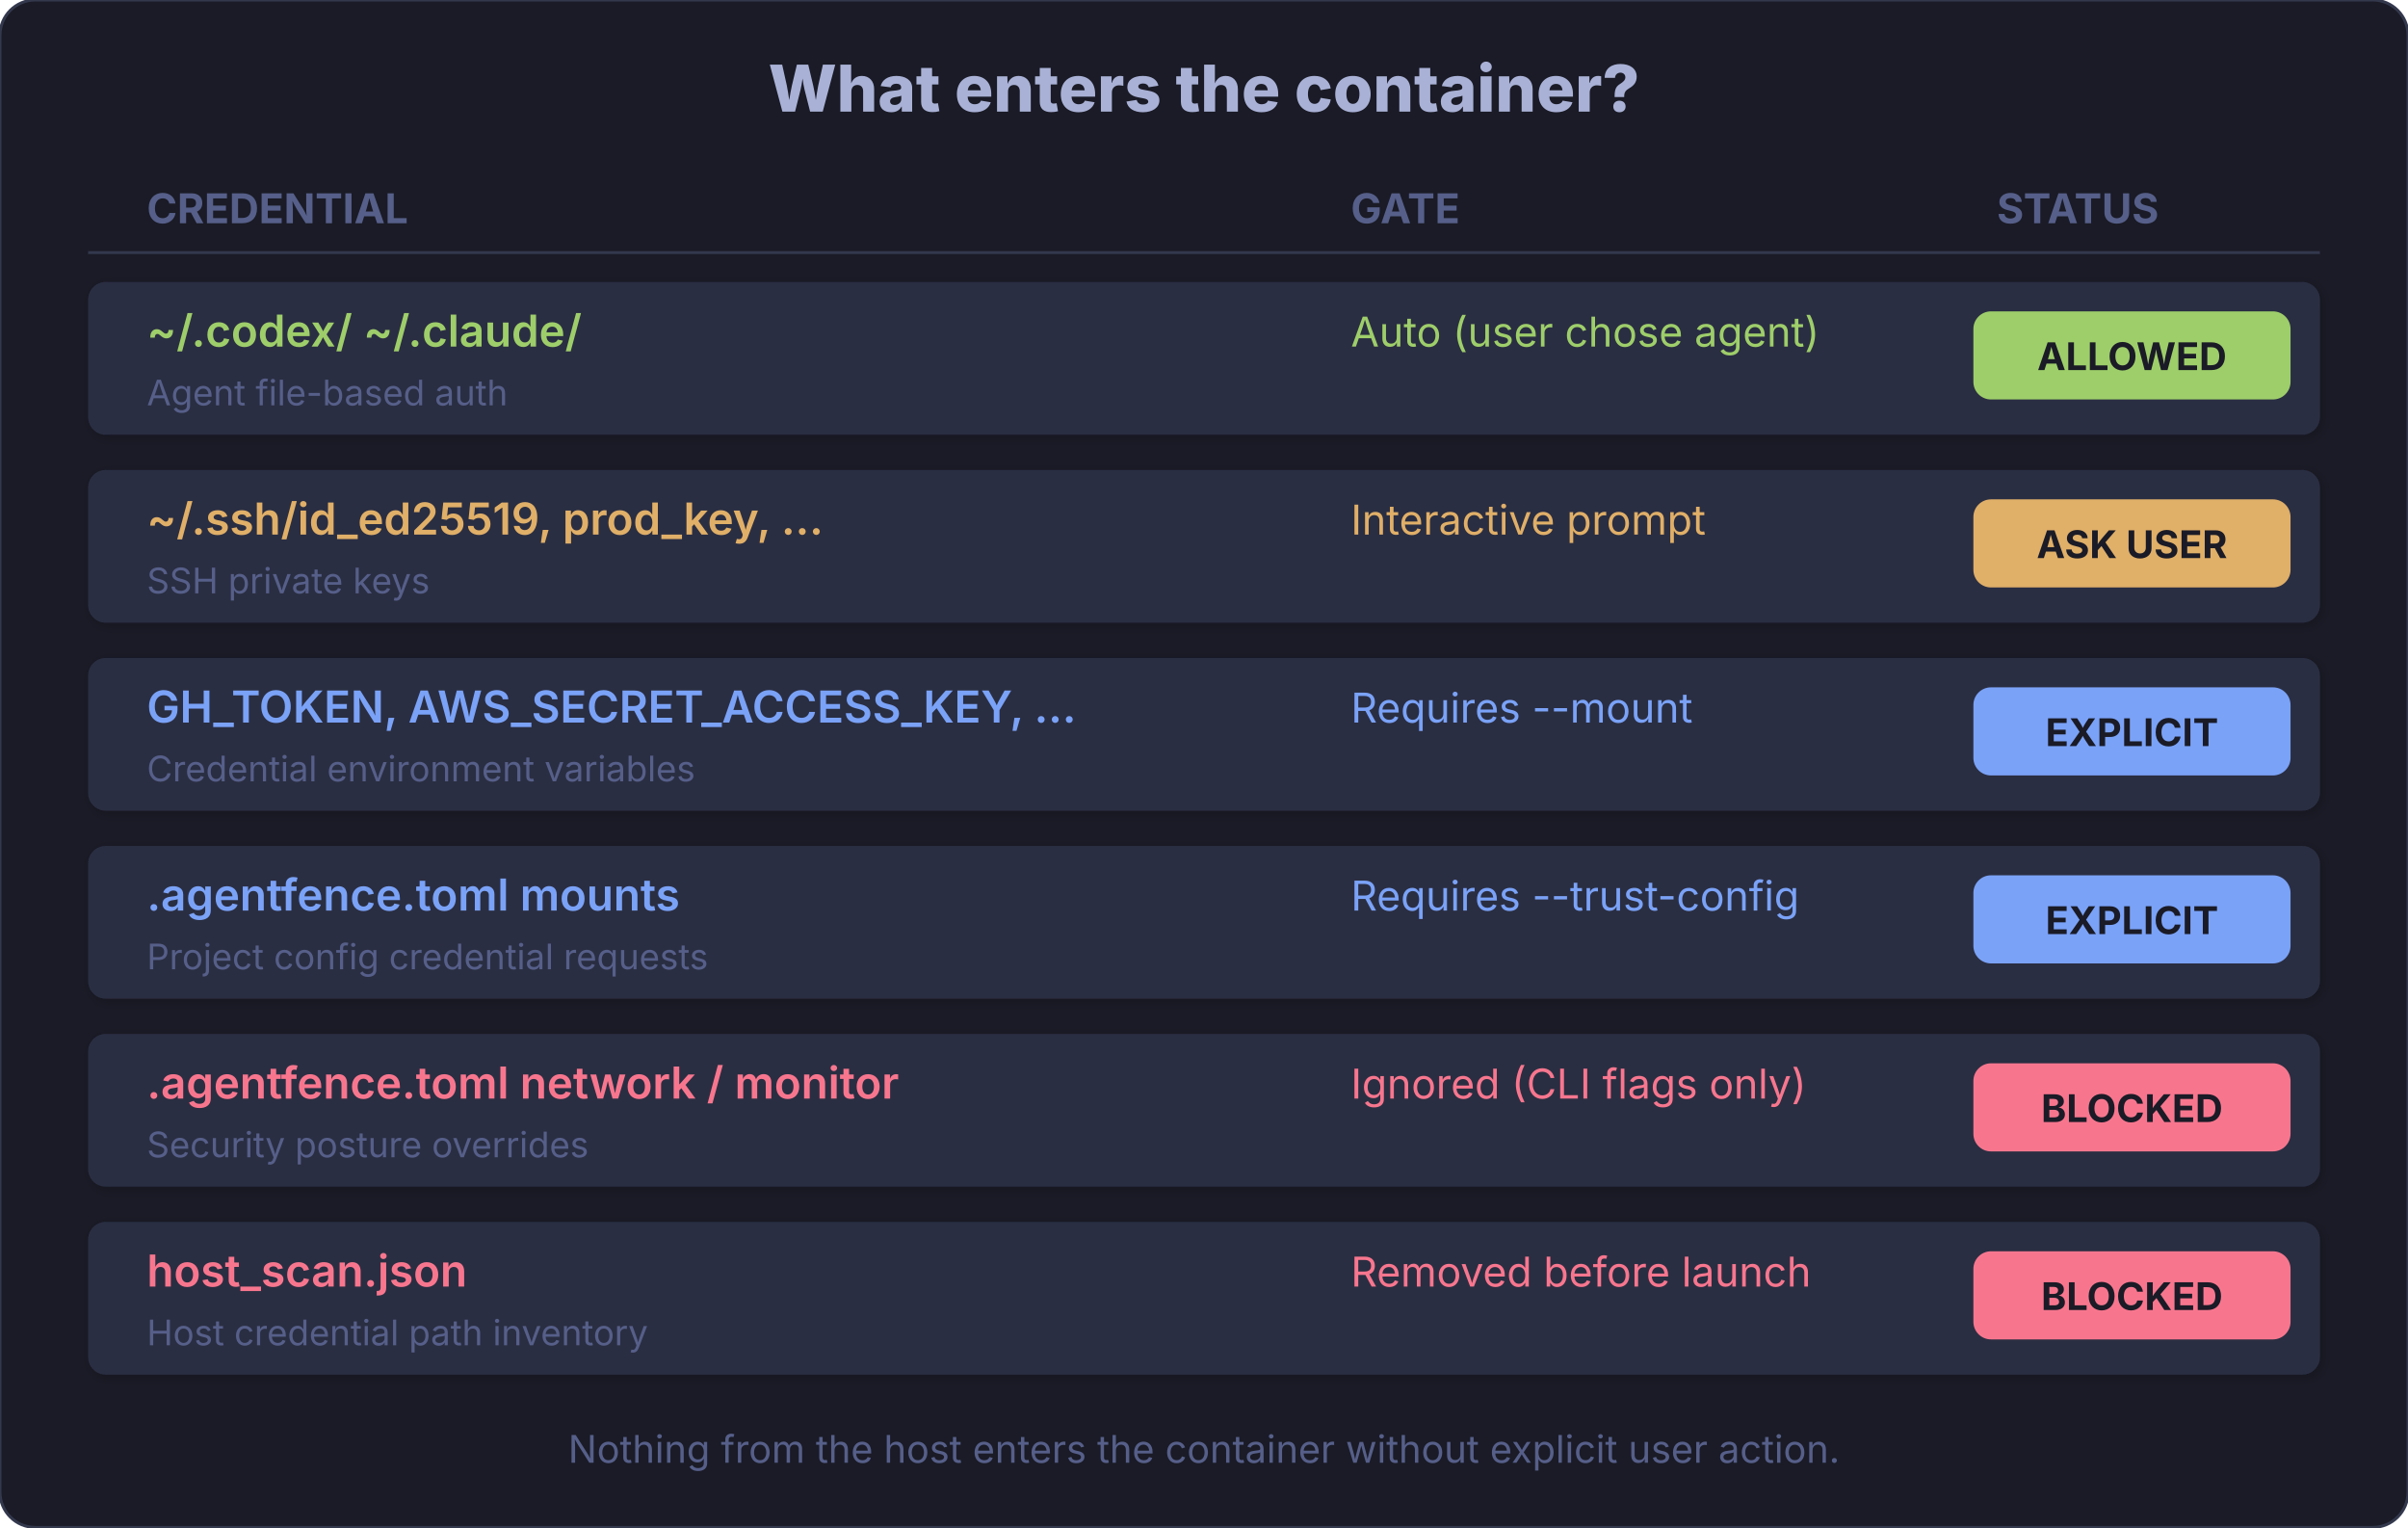
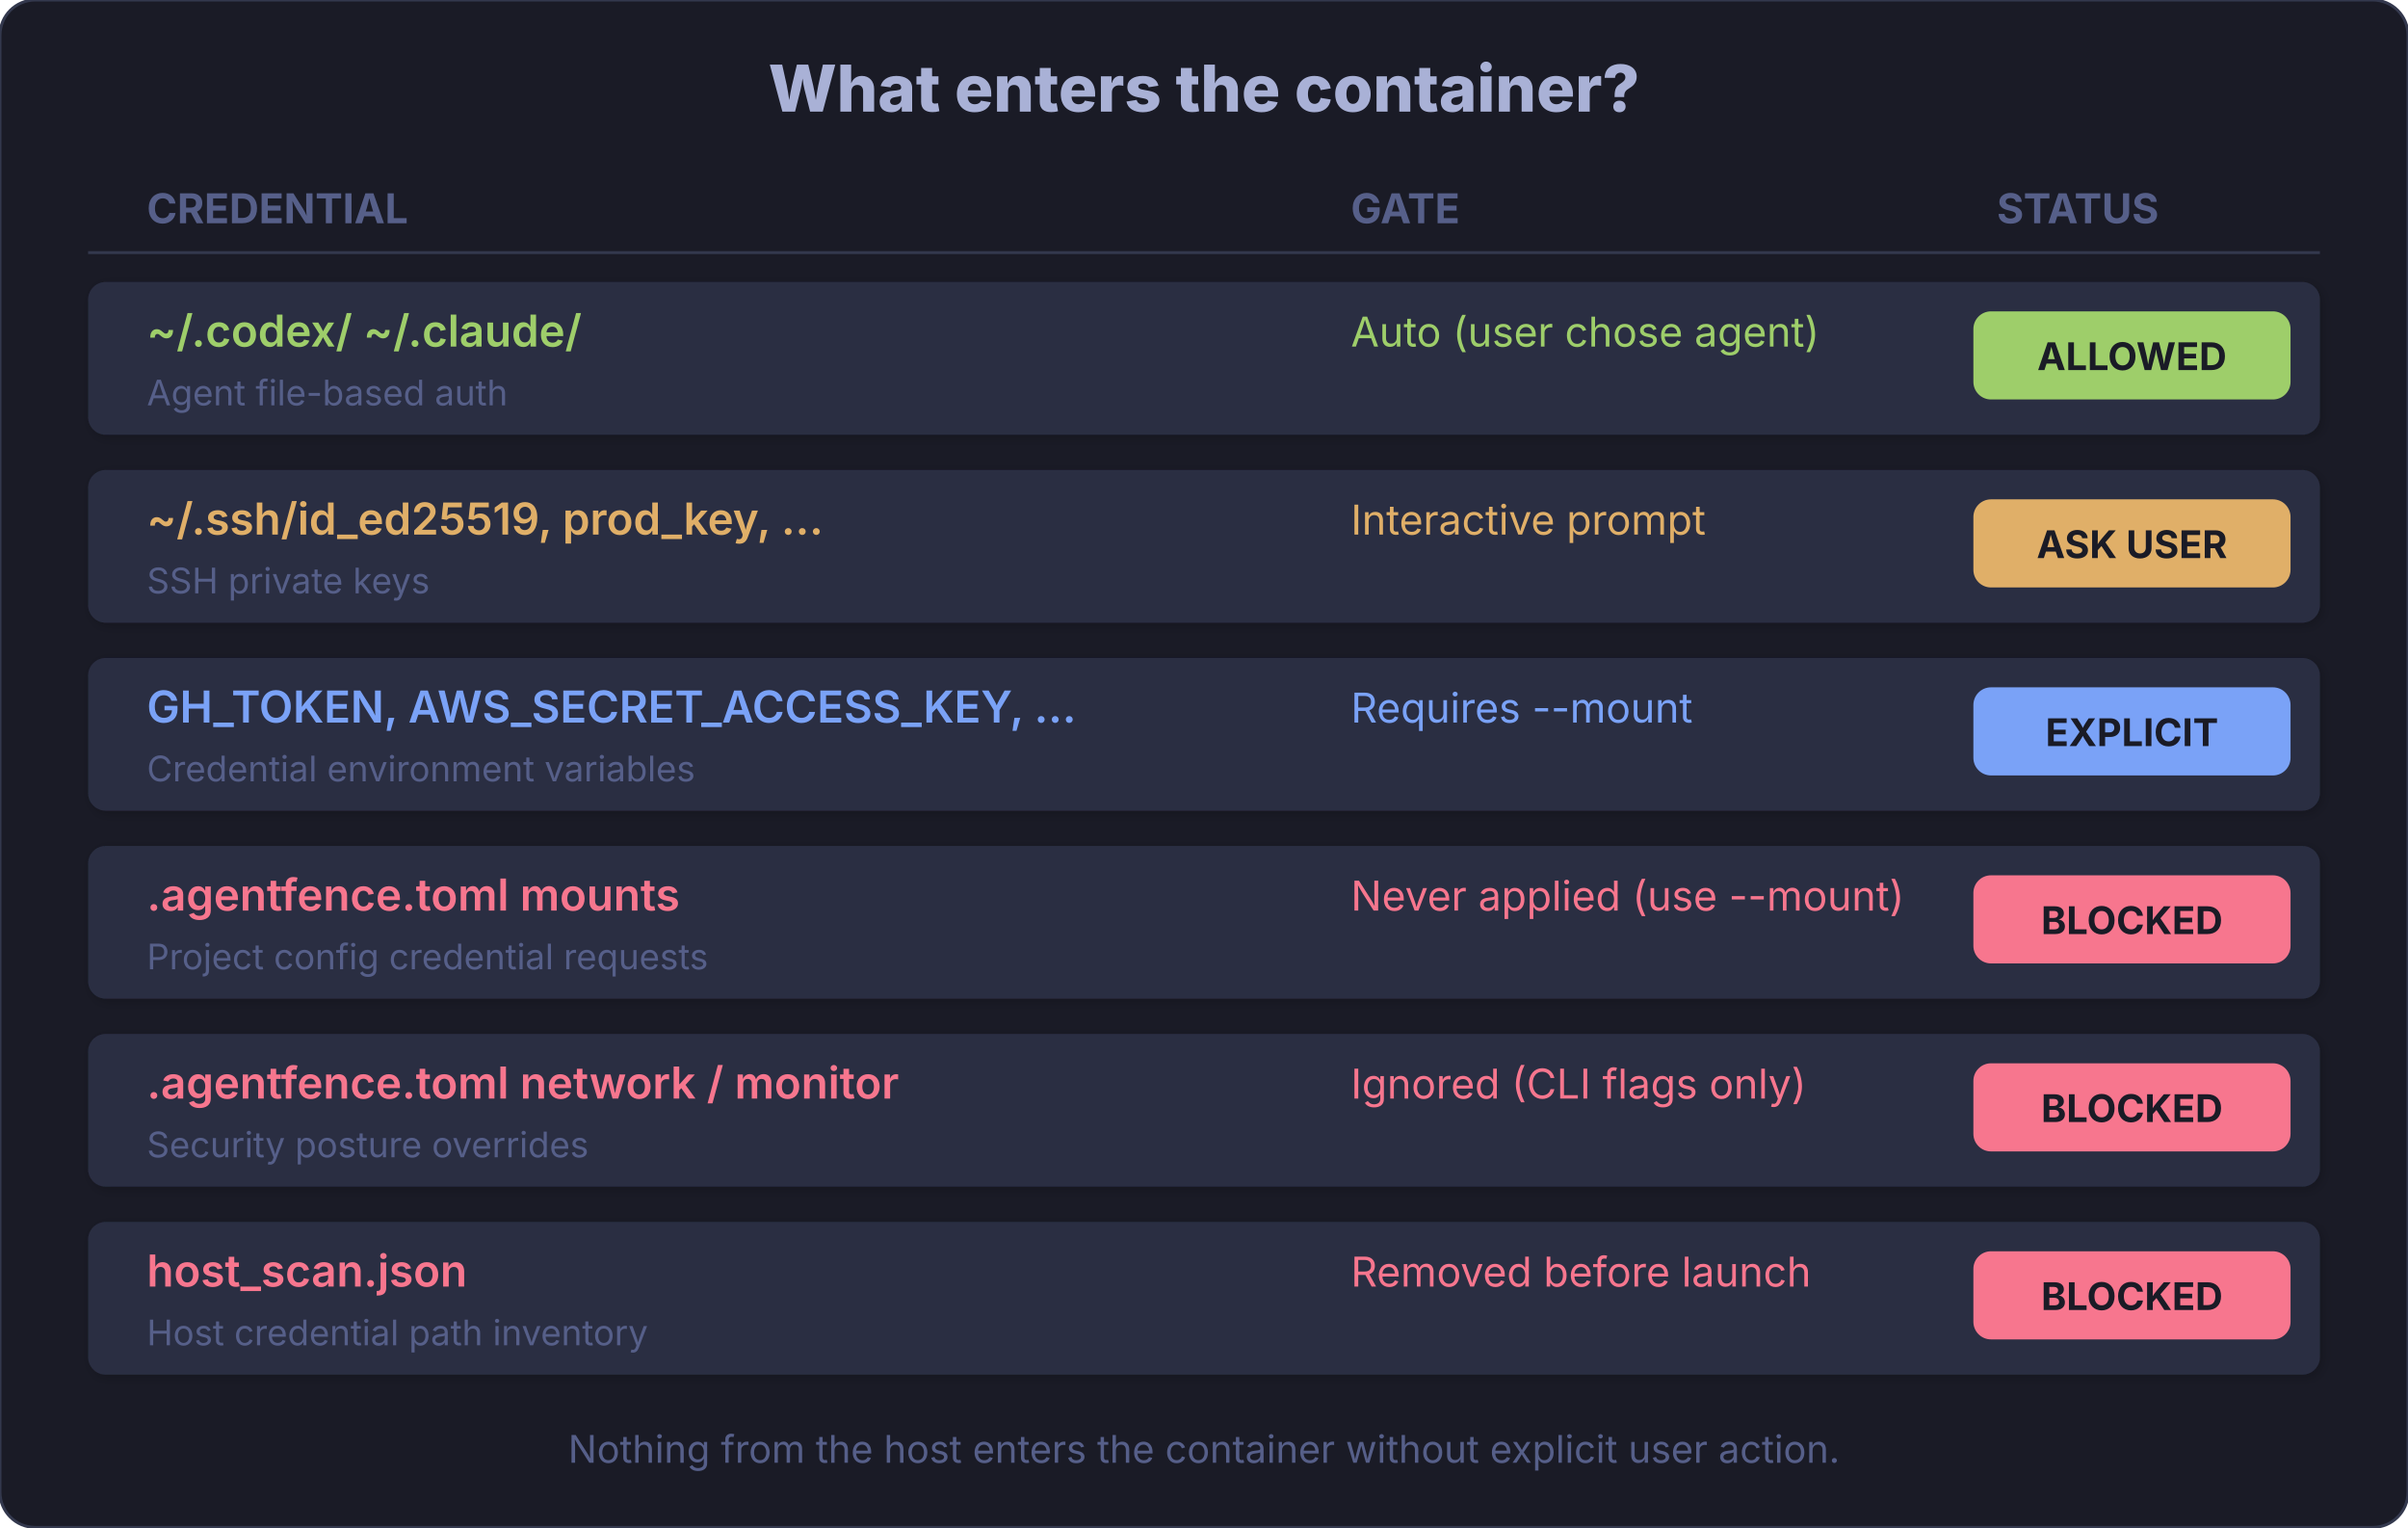
<svg xmlns="http://www.w3.org/2000/svg" viewBox="0 0 820 520" font-family="system-ui, -apple-system, sans-serif">
  <defs>
    <filter id="shadow">
      <feDropShadow dx="1" dy="1" stdDeviation="2" flood-opacity="0.2" />
    </filter>
  </defs>
  <rect x="0" y="0" width="820" height="520" rx="12" fill="#1a1b26" stroke="#33384d" stroke-width="1" />
  <text x="410" y="38" font-size="22" font-weight="800" fill="#a9b1d6" text-anchor="middle">What enters the container?</text>
  <text x="50" y="76" font-size="14" font-weight="700" fill="#565f89">CREDENTIAL</text>
  <text x="460" y="76" font-size="14" font-weight="700" fill="#565f89">GATE</text>
  <text x="680" y="76" font-size="14" font-weight="700" fill="#565f89">STATUS</text>
  <line x1="30" y1="86" x2="790" y2="86" stroke="#33384d" stroke-width="1" />
  <rect x="30" y="96" width="760" height="52" rx="6" fill="#292e42" filter="url(#shadow)" />
  <text x="50" y="118" font-size="15" font-weight="600" fill="#9ece6a">~/.codex/  ~/.claude/</text>
  <text x="50" y="138" font-size="12" fill="#565f89">Agent file-based auth</text>
  <text x="460" y="118" font-size="14" fill="#9ece6a">Auto (user chose agent)</text>
  <rect x="672" y="106" width="108" height="30" rx="6" fill="#9ece6a" />
  <text x="726" y="126" font-size="13" font-weight="700" fill="#1a1b26" text-anchor="middle">ALLOWED</text>
  <rect x="30" y="160" width="760" height="52" rx="6" fill="#292e42" filter="url(#shadow)" />
  <text x="50" y="182" font-size="15" font-weight="600" fill="#e0af68">~/.ssh/id_ed25519, prod_key, ...</text>
  <text x="50" y="202" font-size="12" fill="#565f89">SSH private keys</text>
  <text x="460" y="182" font-size="14" fill="#e0af68">Interactive prompt</text>
  <rect x="672" y="170" width="108" height="30" rx="6" fill="#e0af68" />
  <text x="726" y="190" font-size="13" font-weight="700" fill="#1a1b26" text-anchor="middle">ASK USER</text>
  <rect x="30" y="224" width="760" height="52" rx="6" fill="#292e42" filter="url(#shadow)" />
  <text x="50" y="246" font-size="15" font-weight="600" fill="#7aa2f7">GH_TOKEN, AWS_SECRET_ACCESS_KEY, ...</text>
  <text x="50" y="266" font-size="12" fill="#565f89">Credential environment variables</text>
  <text x="460" y="246" font-size="14" fill="#7aa2f7">Requires --mount</text>
  <rect x="672" y="234" width="108" height="30" rx="6" fill="#7aa2f7" />
  <text x="726" y="254" font-size="13" font-weight="700" fill="#1a1b26" text-anchor="middle">EXPLICIT</text>
  <rect x="30" y="288" width="760" height="52" rx="6" fill="#292e42" filter="url(#shadow)" />
-   <text x="50" y="310" font-size="15" font-weight="600" fill="#7aa2f7">.agentfence.toml mounts</text>
+   <text x="50" y="310" font-size="15" font-weight="600" fill="#f7768e">.agentfence.toml mounts</text>
  <text x="50" y="330" font-size="12" fill="#565f89">Project config credential requests</text>
-   <text x="460" y="310" font-size="14" fill="#7aa2f7">Requires --trust-config</text>
-   <rect x="672" y="298" width="108" height="30" rx="6" fill="#7aa2f7" />
-   <text x="726" y="318" font-size="13" font-weight="700" fill="#1a1b26" text-anchor="middle">EXPLICIT</text>
+   <text x="460" y="310" font-size="14" fill="#f7768e">Never applied (use --mount)</text>
+   <rect x="672" y="298" width="108" height="30" rx="6" fill="#f7768e" />
+   <text x="726" y="318" font-size="13" font-weight="700" fill="#1a1b26" text-anchor="middle">BLOCKED</text>
  <rect x="30" y="352" width="760" height="52" rx="6" fill="#292e42" filter="url(#shadow)" />
  <text x="50" y="374" font-size="15" font-weight="600" fill="#f7768e">.agentfence.toml network / monitor</text>
  <text x="50" y="394" font-size="12" fill="#565f89">Security posture overrides</text>
  <text x="460" y="374" font-size="14" fill="#f7768e">Ignored (CLI flags only)</text>
  <rect x="672" y="362" width="108" height="30" rx="6" fill="#f7768e" />
  <text x="726" y="382" font-size="13" font-weight="700" fill="#1a1b26" text-anchor="middle">BLOCKED</text>
  <rect x="30" y="416" width="760" height="52" rx="6" fill="#292e42" filter="url(#shadow)" />
  <text x="50" y="438" font-size="15" font-weight="600" fill="#f7768e">host_scan.json</text>
  <text x="50" y="458" font-size="12" fill="#565f89">Host credential path inventory</text>
  <text x="460" y="438" font-size="14" fill="#f7768e">Removed before launch</text>
  <rect x="672" y="426" width="108" height="30" rx="6" fill="#f7768e" />
  <text x="726" y="446" font-size="13" font-weight="700" fill="#1a1b26" text-anchor="middle">BLOCKED</text>
  <text x="410" y="498" font-size="13" fill="#565f89" text-anchor="middle">Nothing from the host enters the container without explicit user action.</text>
</svg>
